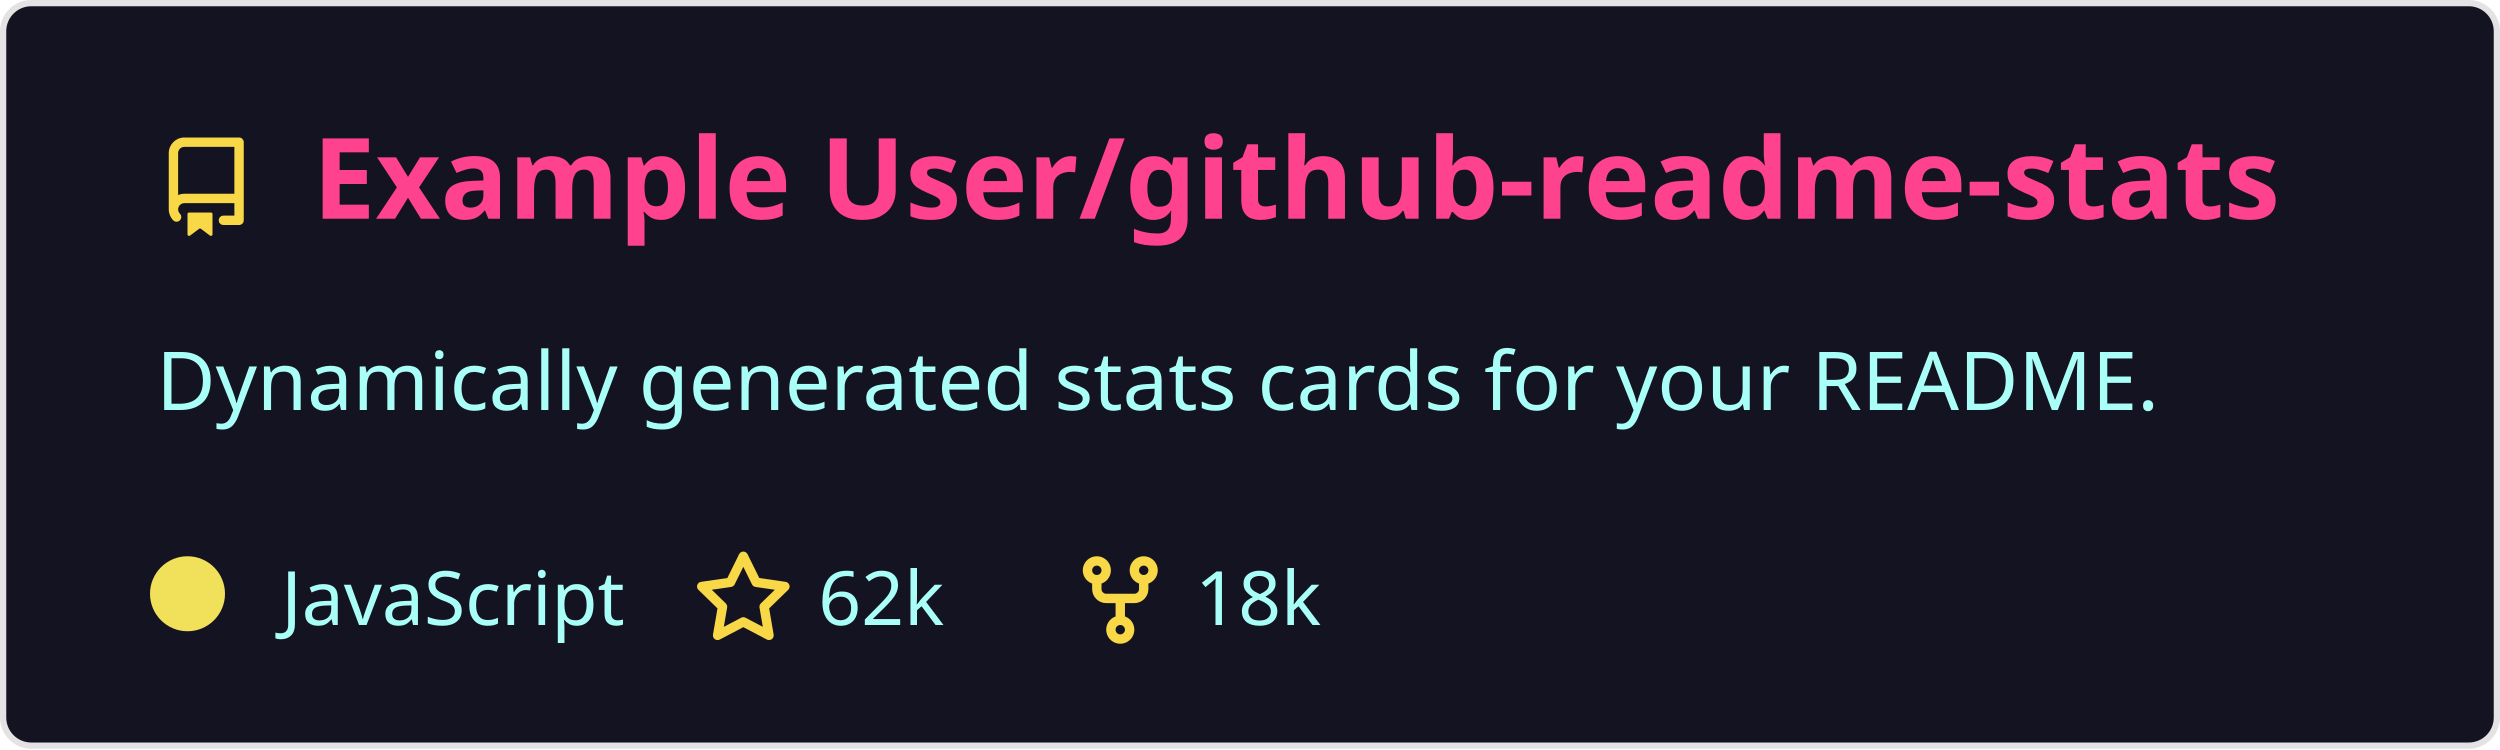
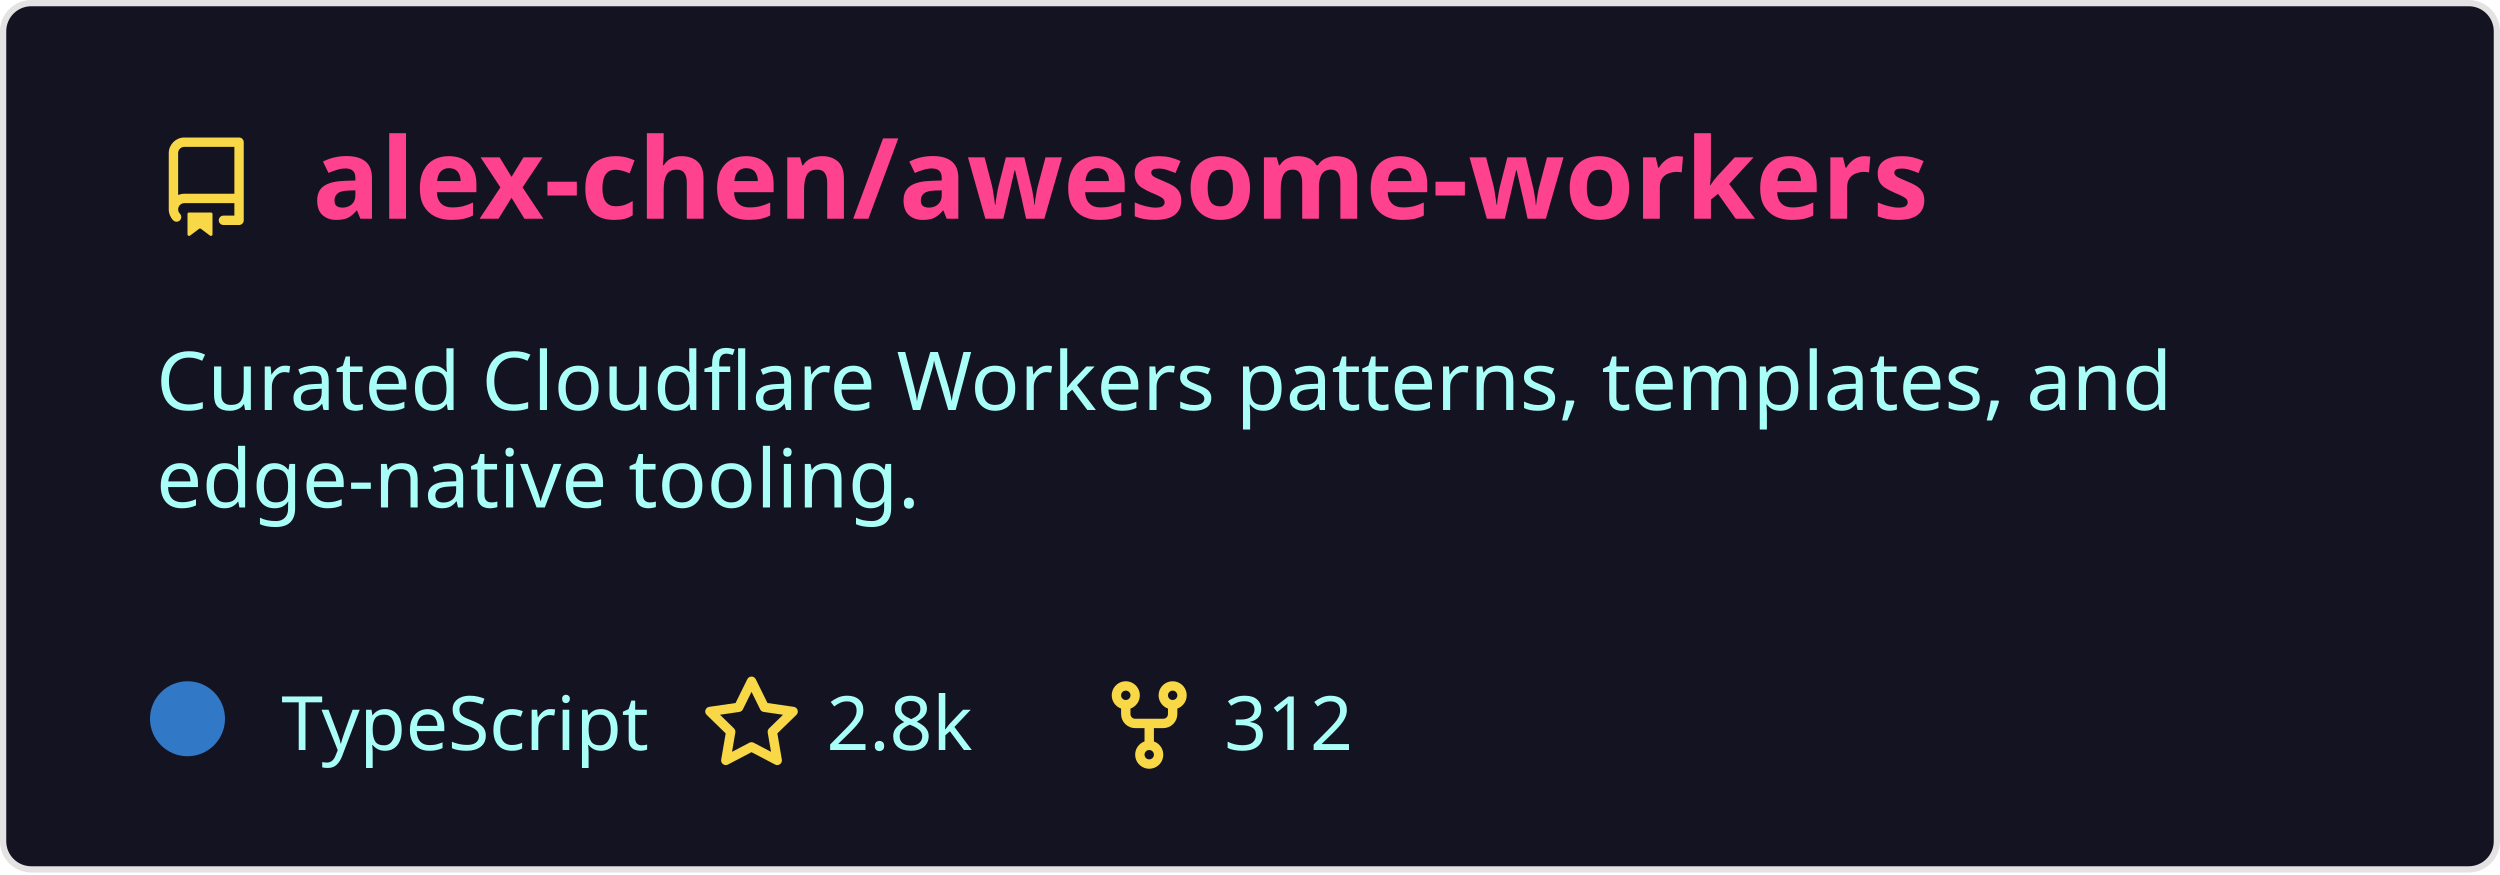
- <svg xmlns="http://www.w3.org/2000/svg" width="400" height="120" viewBox="0 0 400 120" fill="none" role="img" aria-labelledby="descId">
+ <svg xmlns="http://www.w3.org/2000/svg" width="400" height="140" viewBox="0 0 400 140" fill="none" role="img" aria-labelledby="descId">
  <style>
          .header {
            font: 600 18px 'Segoe UI', Ubuntu, Sans-Serif;
            fill: #fe428e;
            animation: fadeInAnimation 0.8s ease-in-out forwards;
          }
          @supports(-moz-appearance: auto) {
            /* Selector detects Firefox */
            .header { font-size: 15.5px; }
          }
          
    .description { font: 400 13px 'Segoe UI', Ubuntu, Sans-Serif; fill: #a9fef7 }
    .gray { font: 400 12px 'Segoe UI', Ubuntu, Sans-Serif; fill: #a9fef7 }
    .icon { fill: #f8d847 }
    .badge { font: 600 11px 'Segoe UI', Ubuntu, Sans-Serif; }
    .badge rect { opacity: 0.2 }
  

          
          * { animation-duration: 0s !important; animation-delay: 0s !important; }
        </style>
  <rect data-testid="card-bg" x="0.5" y="0.5" rx="4.5" height="99%" stroke="#e4e2e2" width="399" fill="#141321" stroke-opacity="1" />
  <g data-testid="card-title" transform="translate(25, 35)">
    <g transform="translate(0, 0)">
      <svg class="icon" x="0" y="-13" viewBox="0 0 16 16" version="1.1" width="16" height="16">
        <path fill-rule="evenodd" d="M2 2.5A2.5 2.5 0 014.5 0h8.75a.75.75 0 01.75.75v12.5a.75.75 0 01-.75.75h-2.5a.75.75 0 110-1.5h1.75v-2h-8a1 1 0 00-.714 1.7.75.75 0 01-1.072 1.05A2.495 2.495 0 012 11.5v-9zm10.5-1V9h-8c-.356 0-.694.074-1 .208V2.5a1 1 0 011-1h8zM5 12.25v3.25a.25.25 0 00.4.2l1.45-1.087a.25.25 0 01.3 0L8.6 15.7a.25.25 0 00.4-.2v-3.25a.25.25 0 00-.25-.25h-3.5a.25.25 0 00-.25.25z" />
      </svg>
    </g>
    <g transform="translate(25, 0)">
-       <text x="0" y="0" class="header" data-testid="header">Example User/github-readme-stats</text>
+       <text x="0" y="0" class="header" data-testid="header">alex-chen/awesome-workers</text>
    </g>
  </g>
  <g data-testid="main-card-body" transform="translate(0, 55)">
    <text class="description" x="25" y="-5">
-       <tspan dy="1.2em" x="25">Dynamically generated stats cards for your README.</tspan>
+       <tspan dy="1.2em" x="25">Curated Cloudflare Workers patterns, templates, and</tspan>
+       <tspan dy="1.2em" x="25">edge-native tooling.</tspan>
    </text>
-     <g transform="translate(30, 45)">
+     <g transform="translate(30, 65)">
      <g transform="translate(0, 0)">
        <g data-testid="primary-lang">
-           <circle data-testid="lang-color" cx="0" cy="-5" r="6" fill="#f1e05a" />
-           <text data-testid="lang-name" class="gray" x="15">JavaScript</text>
+           <circle data-testid="lang-color" cx="0" cy="-5" r="6" fill="#3178c6" />
+           <text data-testid="lang-name" class="gray" x="15">TypeScript</text>
        </g>
      </g>
-       <g transform="translate(80.93125, 0)">
+       <g transform="translate(82.24375, 0)">
        <g transform="translate(0, 0)">
          <svg class="icon" y="-12" viewBox="0 0 16 16" version="1.1" width="16" height="16">
            <path fill-rule="evenodd" d="M8 .25a.75.75 0 01.673.418l1.882 3.815 4.21.612a.75.75 0 01.416 1.279l-3.046 2.97.719 4.192a.75.75 0 01-1.088.791L8 12.347l-3.766 1.98a.75.75 0 01-1.088-.79l.72-4.194L.818 6.374a.75.75 0 01.416-1.28l4.21-.611L7.327.668A.75.75 0 018 .25zm0 2.445L6.615 5.5a.75.75 0 01-.564.41l-3.097.45 2.24 2.184a.75.75 0 01.216.664l-.528 3.084 2.769-1.456a.75.75 0 01.698 0l2.77 1.456-.53-3.084a.75.75 0 01.216-.664l2.24-2.183-3.096-.45a.75.75 0 01-.564-.41L8 2.694v.001z" />
          </svg>
        </g>
        <g transform="translate(20, 0)">
-           <text data-testid="stargazers" class="gray">62k</text>
+           <text data-testid="stargazers" class="gray">2.8k</text>
        </g>
      </g>
-       <g transform="translate(141.2438, 0)">
+       <g transform="translate(145.875, 0)">
        <g transform="translate(0, 0)">
          <svg class="icon" y="-12" viewBox="0 0 16 16" version="1.1" width="16" height="16">
            <path fill-rule="evenodd" d="M5 3.25a.75.75 0 11-1.5 0 .75.75 0 011.5 0zm0 2.122a2.25 2.25 0 10-1.5 0v.878A2.25 2.25 0 005.75 8.5h1.5v2.128a2.251 2.251 0 101.5 0V8.5h1.5a2.25 2.25 0 002.25-2.25v-.878a2.25 2.25 0 10-1.5 0v.878a.75.75 0 01-.75.75h-4.5A.75.75 0 015 6.25v-.878zm3.75 7.378a.75.75 0 11-1.5 0 .75.75 0 011.5 0zm3-8.75a.75.75 0 100-1.5.75.75 0 000 1.5z" />
          </svg>
        </g>
        <g transform="translate(20, 0)">
-           <text data-testid="forkcount" class="gray">18k</text>
+           <text data-testid="forkcount" class="gray">312</text>
        </g>
      </g>
    </g>
  </g>
</svg>
